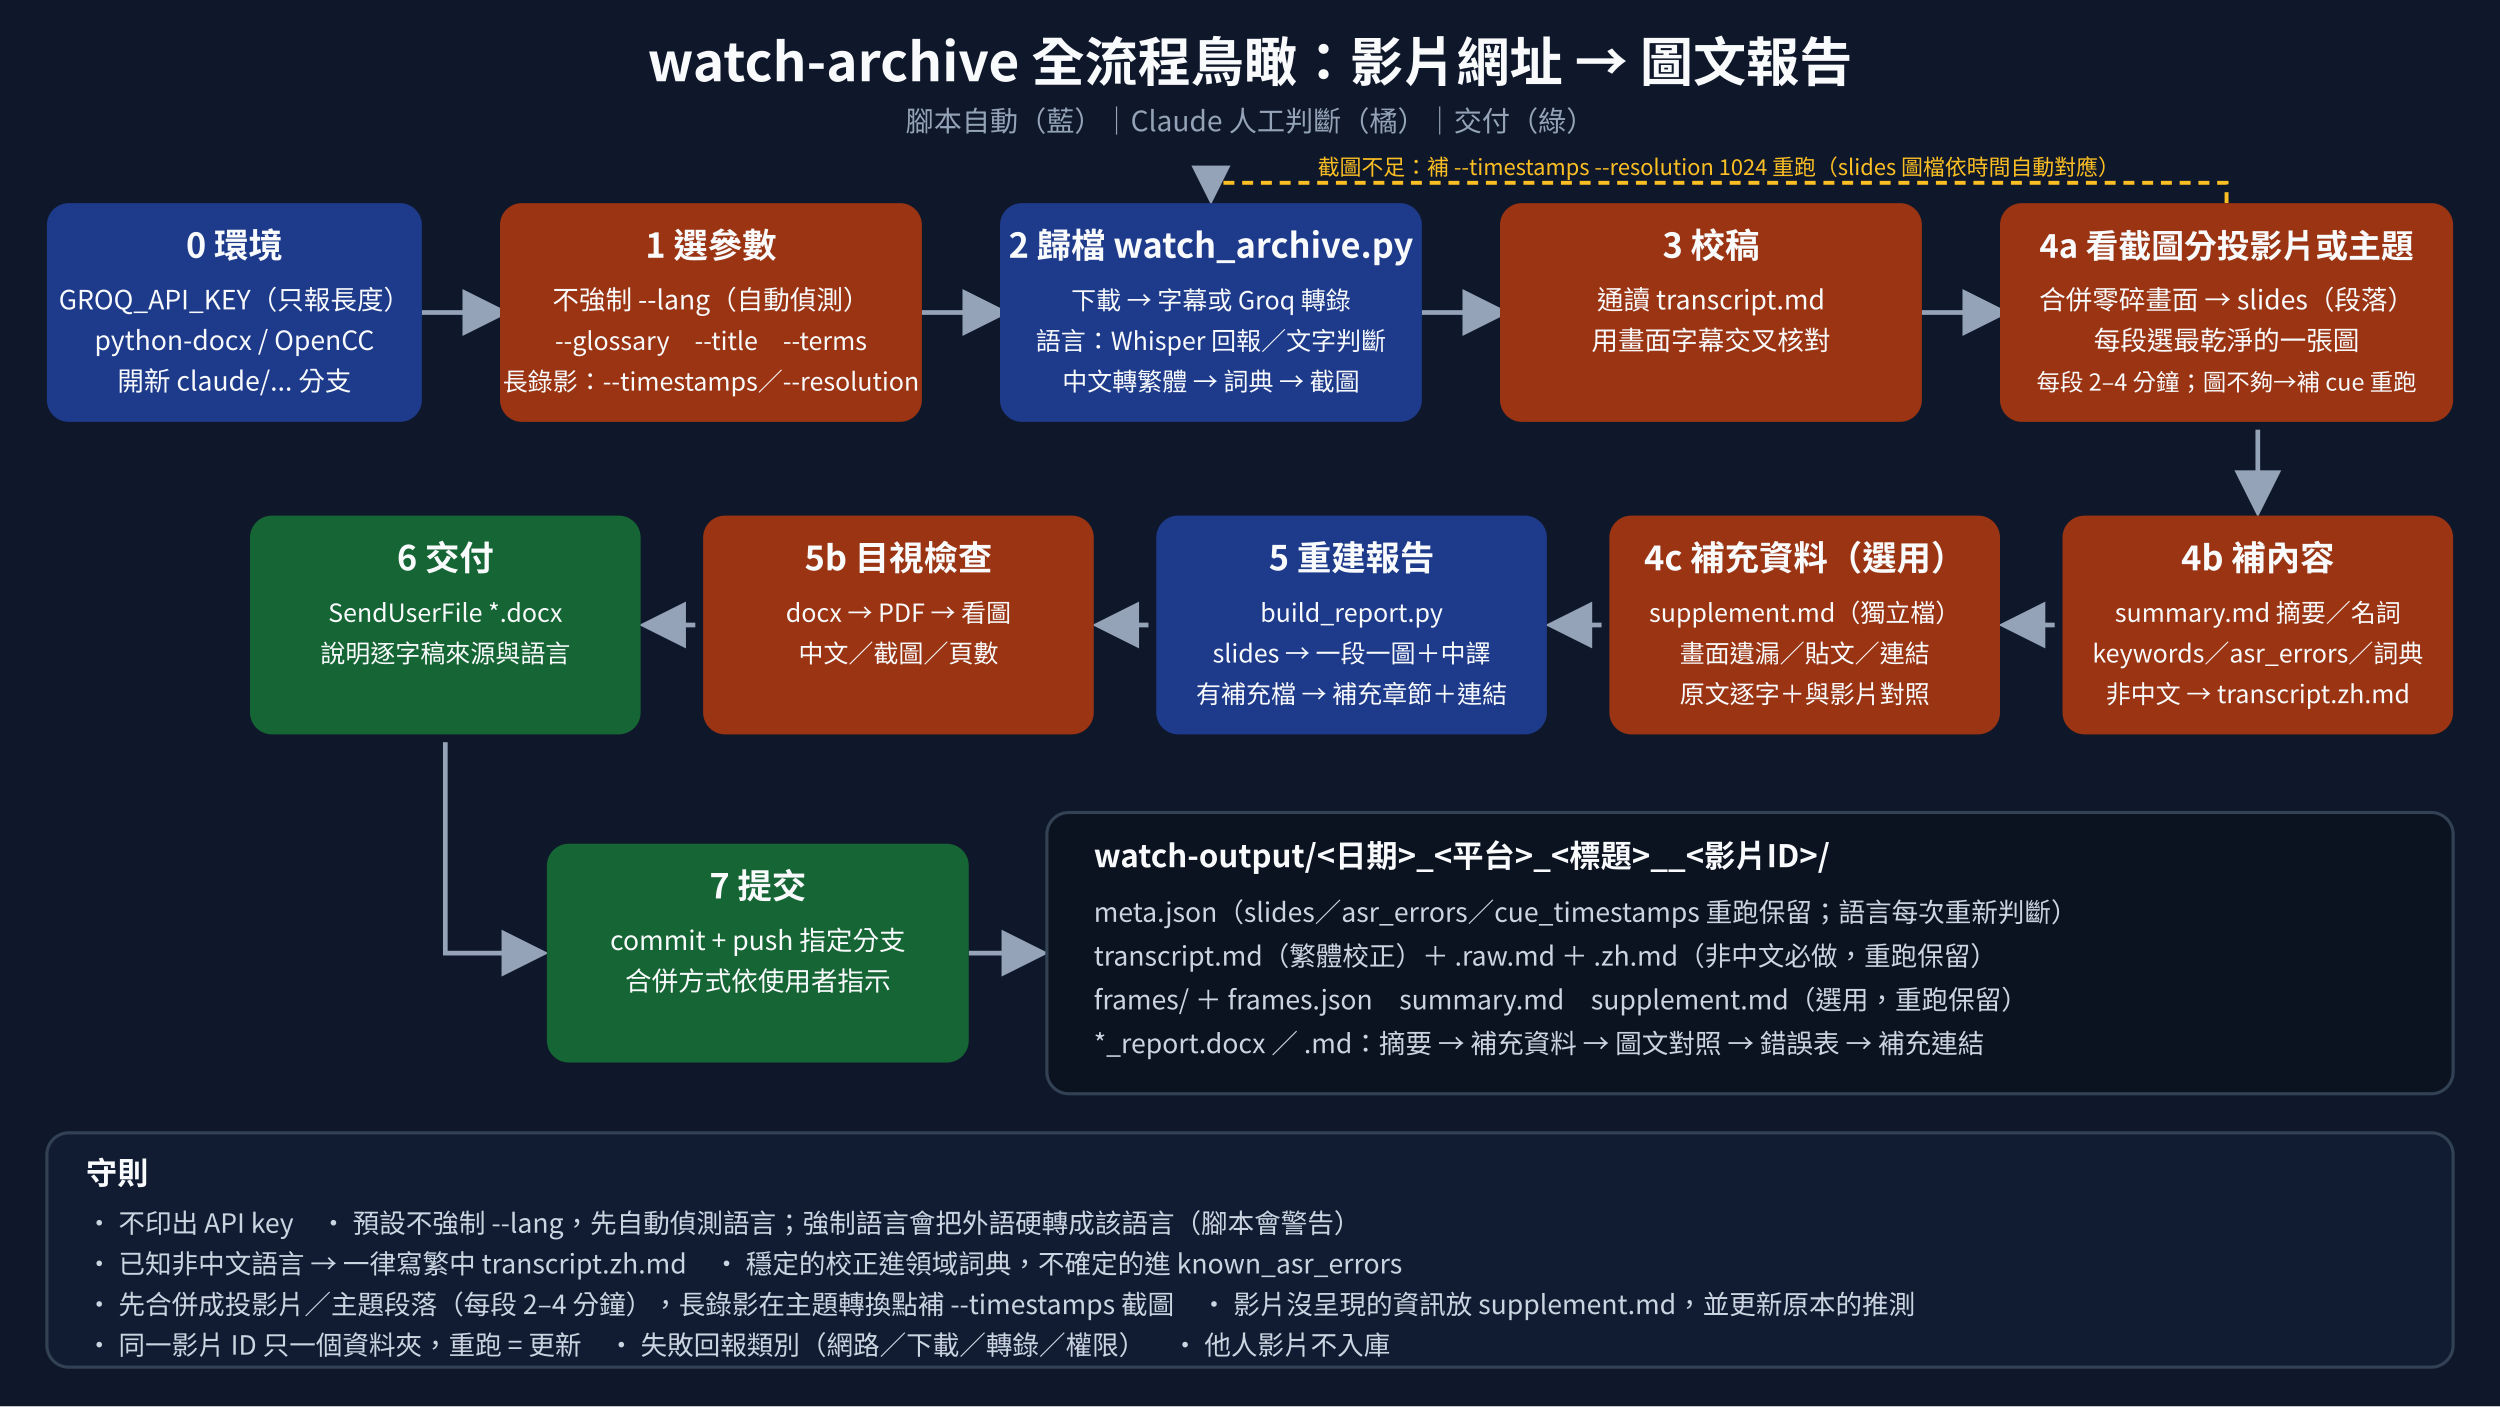
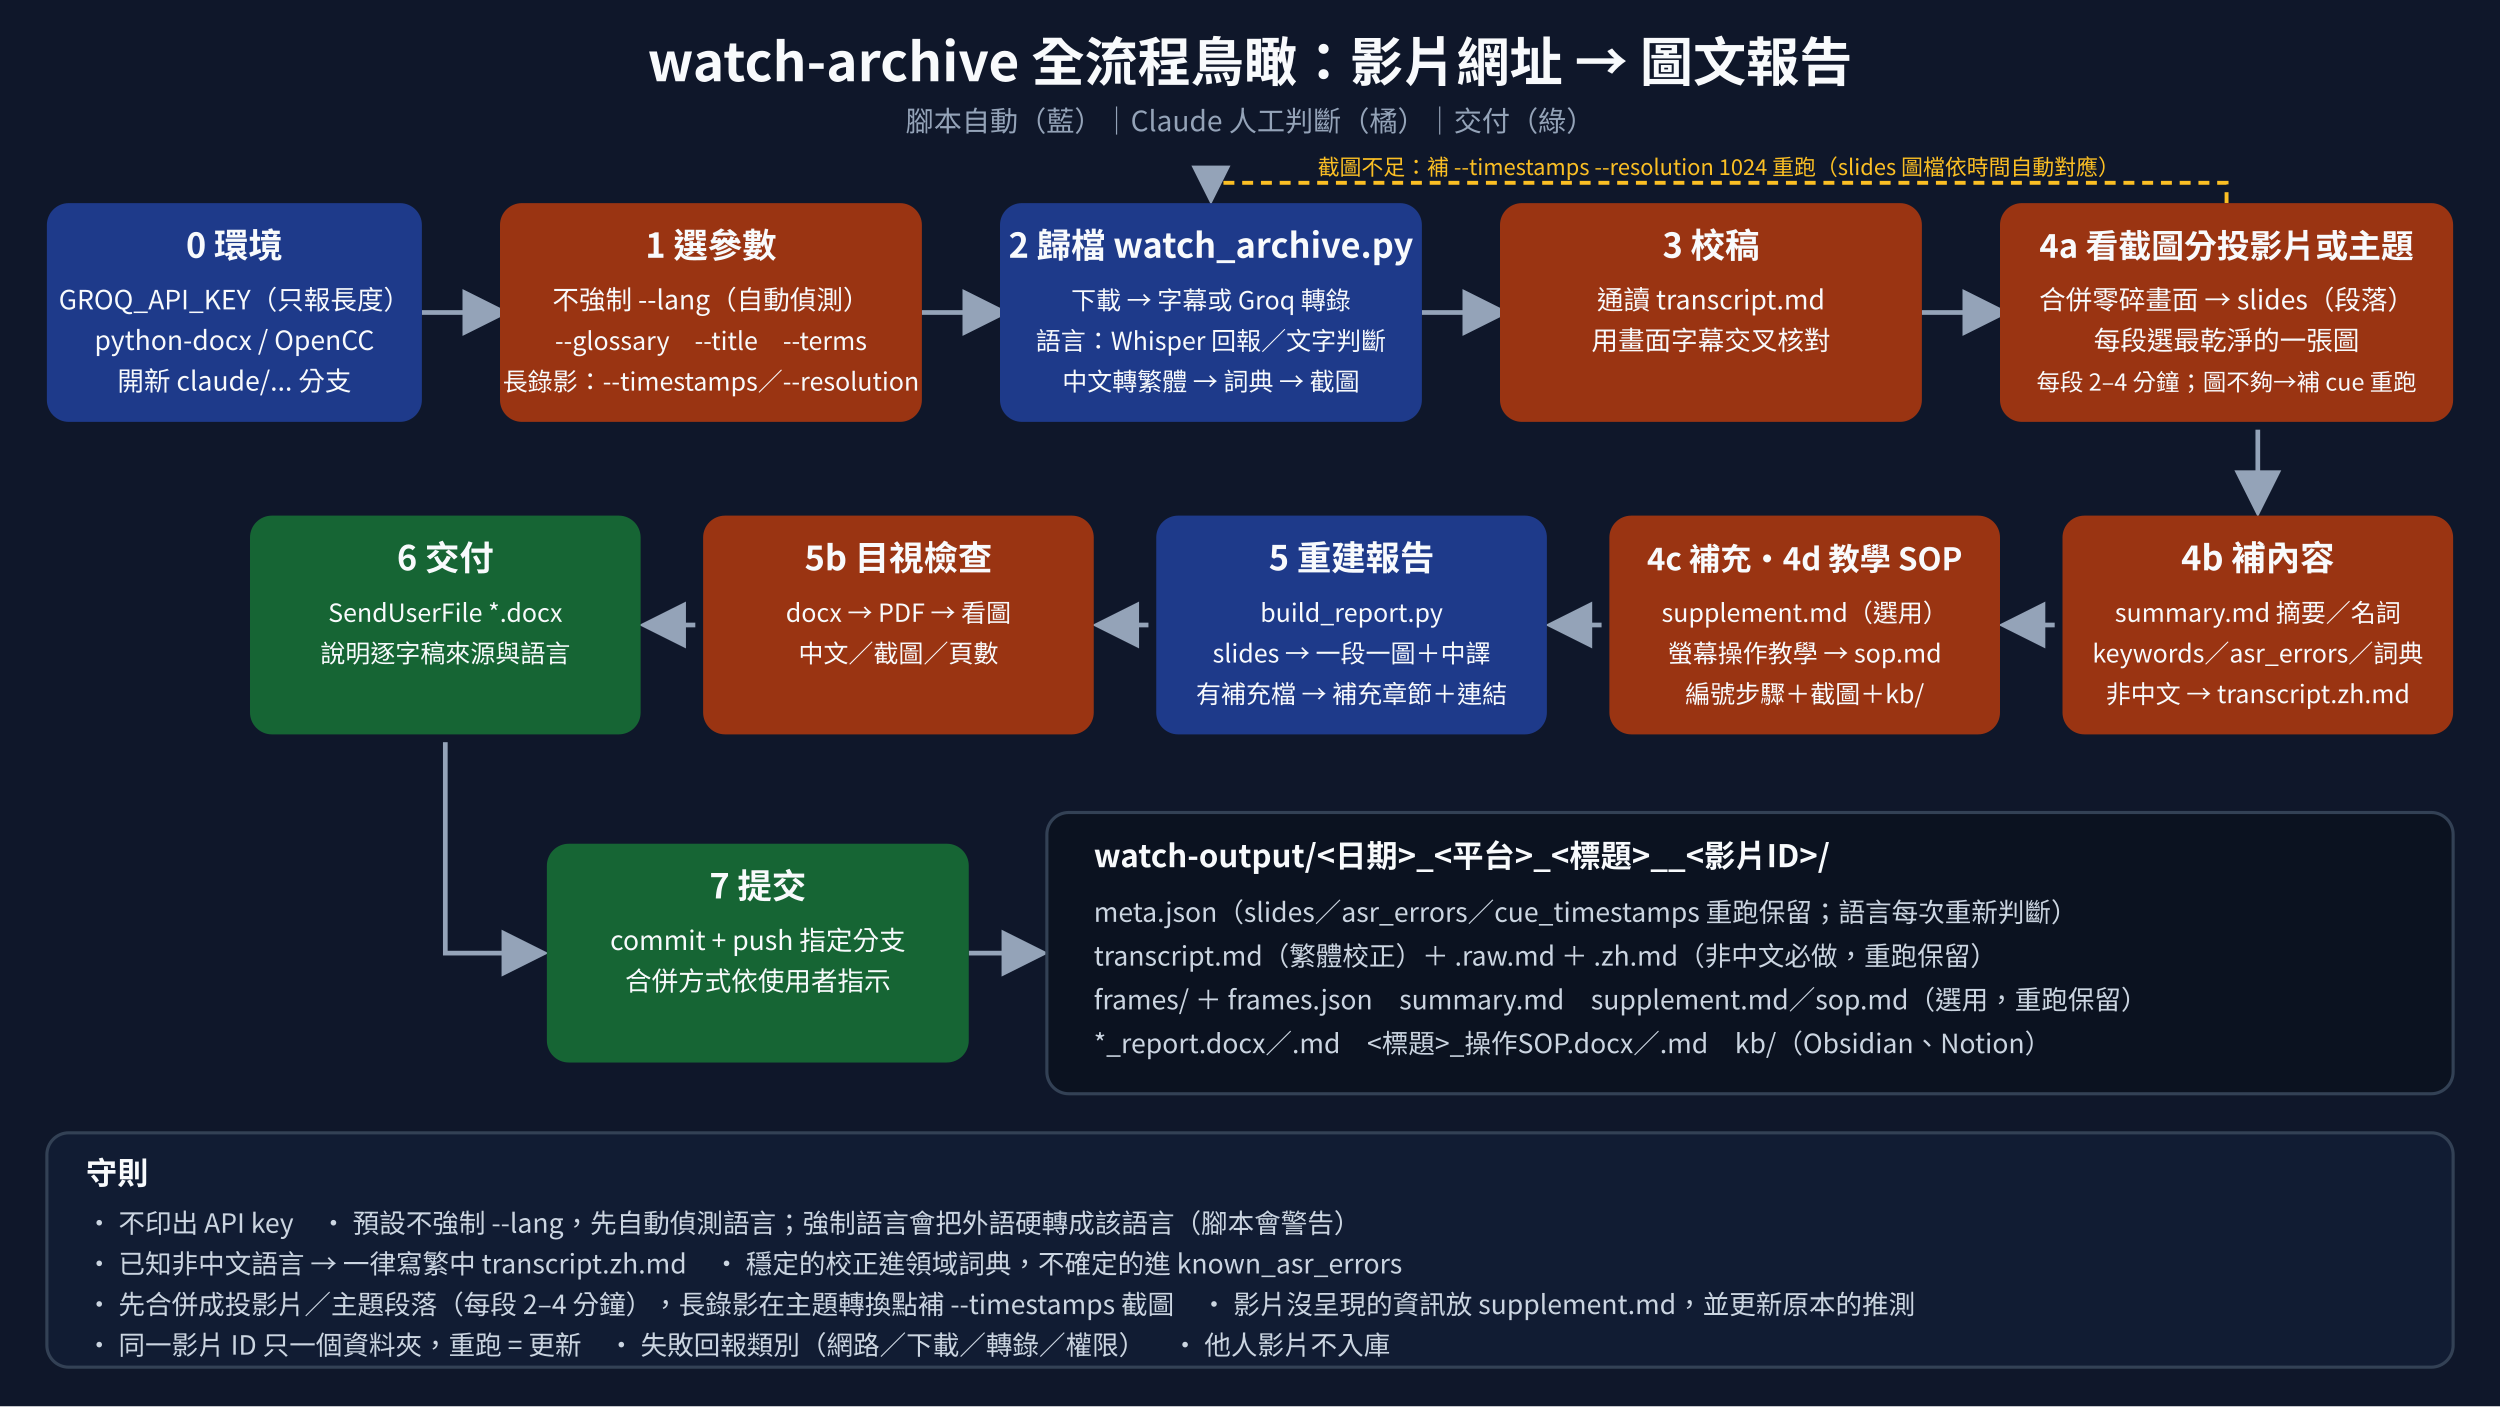
<svg xmlns="http://www.w3.org/2000/svg" viewBox="0 0 1600 900" width="1600" height="900" font-family="'WenQuanYi Zen Hei','Noto Sans CJK TC','Microsoft JhengHei',sans-serif">
  <rect width="1600" height="900" fill="#0f172a" />
  <text x="800" y="52" text-anchor="middle" font-size="34" font-weight="bold" fill="#f8fafc">watch-archive 全流程鳥瞰：影片網址 → 圖文報告</text>
  <text x="800" y="84" text-anchor="middle" font-size="18" fill="#94a3b8">腳本自動（藍）｜Claude 人工判斷（橘）｜交付（綠）</text>
  <defs>
    <marker id="a" markerWidth="10" markerHeight="10" refX="8" refY="5" orient="auto">
      <path d="M0,0 L10,5 L0,10 z" fill="#94a3b8" />
    </marker>
  </defs>
  <g stroke="#94a3b8" stroke-width="3" fill="none" marker-end="url(#a)">
    <path d="M270,200 H320" />
    <path d="M590,200 H640" />
    <path d="M910,200 H960" />
    <path d="M1230,200 H1280" />
    <path d="M1445,275 V325" />
    <path d="M1315,400 H1285" />
    <path d="M1025,400 H995" />
    <path d="M735,400 H705" />
    <path d="M445,400 H415" />
    <path d="M285,475 V610 H345" />
    <path d="M620,610 H665" />
  </g>
  <path d="M1425,130 V117 H775 V126" stroke="#fbbf24" stroke-width="2.5" stroke-dasharray="7 5" fill="none" marker-end="url(#a)" />
  <text x="1100" y="112" text-anchor="middle" font-size="14" fill="#fbbf24">截圖不足：補 --timestamps --resolution 1024 重跑（slides 圖檔依時間自動對應）</text>
  <g font-size="20" fill="#f8fafc">
    <rect x="30" y="130" width="240" height="140" rx="14" fill="#1e3a8a" />
    <text x="150" y="165" text-anchor="middle" font-weight="bold" font-size="22">0 環境</text>
    <text x="150" y="198" text-anchor="middle" font-size="17">GROQ_API_KEY（只報長度）</text>
    <text x="150" y="224" text-anchor="middle" font-size="17">python-docx / OpenCC</text>
    <text x="150" y="250" text-anchor="middle" font-size="17">開新 claude/... 分支</text>
    <rect x="320" y="130" width="270" height="140" rx="14" fill="#9a3412" />
    <text x="455" y="165" text-anchor="middle" font-weight="bold" font-size="22">1 選參數</text>
    <text x="455" y="198" text-anchor="middle" font-size="17">不強制 --lang（自動偵測）</text>
    <text x="455" y="224" text-anchor="middle" font-size="16">--glossary　--title　--terms</text>
    <text x="455" y="250" text-anchor="middle" font-size="16">長錄影：--timestamps／--resolution</text>
    <rect x="640" y="130" width="270" height="140" rx="14" fill="#1e3a8a" />
    <text x="775" y="165" text-anchor="middle" font-weight="bold" font-size="22">2 歸檔 watch_archive.py</text>
    <text x="775" y="198" text-anchor="middle" font-size="16">下載 → 字幕或 Groq 轉錄</text>
    <text x="775" y="224" text-anchor="middle" font-size="16">語言：Whisper 回報／文字判斷</text>
    <text x="775" y="250" text-anchor="middle" font-size="16">中文轉繁體 → 詞典 → 截圖</text>
    <rect x="960" y="130" width="270" height="140" rx="14" fill="#9a3412" />
    <text x="1095" y="165" text-anchor="middle" font-weight="bold" font-size="22">3 校稿</text>
    <text x="1095" y="198" text-anchor="middle" font-size="17">通讀 transcript.md</text>
    <text x="1095" y="224" text-anchor="middle" font-size="17">用畫面字幕交叉核對</text>
    <rect x="1280" y="130" width="290" height="140" rx="14" fill="#9a3412" />
    <text x="1425" y="165" text-anchor="middle" font-weight="bold" font-size="21">4a 看截圖分投影片或主題</text>
    <text x="1425" y="198" text-anchor="middle" font-size="17">合併零碎畫面 → slides（段落）</text>
    <text x="1425" y="224" text-anchor="middle" font-size="17">每段選最乾淨的一張圖</text>
    <text x="1425" y="250" text-anchor="middle" font-size="15">每段 2–4 分鐘；圖不夠→補 cue 重跑</text>
    <rect x="1320" y="330" width="250" height="140" rx="14" fill="#9a3412" />
    <text x="1445" y="365" text-anchor="middle" font-weight="bold" font-size="22">4b 補內容</text>
    <text x="1445" y="398" text-anchor="middle" font-size="16">summary.md 摘要／名詞</text>
    <text x="1445" y="424" text-anchor="middle" font-size="16">keywords／asr_errors／詞典</text>
    <text x="1445" y="450" text-anchor="middle" font-size="16">非中文 → transcript.zh.md</text>
    <rect x="1030" y="330" width="250" height="140" rx="14" fill="#9a3412" />
-     <text x="1155" y="365" text-anchor="middle" font-weight="bold" font-size="22">4c 補充資料（選用）</text>
-     <text x="1155" y="398" text-anchor="middle" font-size="16">supplement.md（獨立檔）</text>
-     <text x="1155" y="424" text-anchor="middle" font-size="16">畫面遺漏／貼文／連結</text>
-     <text x="1155" y="450" text-anchor="middle" font-size="16">原文逐字＋與影片對照</text>
+     <text x="1155" y="365" text-anchor="middle" font-weight="bold" font-size="20">4c 補充・4d 教學 SOP</text>
+     <text x="1155" y="398" text-anchor="middle" font-size="16">supplement.md（選用）</text>
+     <text x="1155" y="424" text-anchor="middle" font-size="16">螢幕操作教學 → sop.md</text>
+     <text x="1155" y="450" text-anchor="middle" font-size="16">編號步驟＋截圖＋kb/</text>
    <rect x="740" y="330" width="250" height="140" rx="14" fill="#1e3a8a" />
    <text x="865" y="365" text-anchor="middle" font-weight="bold" font-size="22">5 重建報告</text>
    <text x="865" y="398" text-anchor="middle" font-size="16">build_report.py</text>
    <text x="865" y="424" text-anchor="middle" font-size="16">slides → 一段一圖＋中譯</text>
    <text x="865" y="450" text-anchor="middle" font-size="16">有補充檔 → 補充章節＋連結</text>
    <rect x="450" y="330" width="250" height="140" rx="14" fill="#9a3412" />
    <text x="575" y="365" text-anchor="middle" font-weight="bold" font-size="22">5b 目視檢查</text>
    <text x="575" y="398" text-anchor="middle" font-size="16">docx → PDF → 看圖</text>
    <text x="575" y="424" text-anchor="middle" font-size="16">中文／截圖／頁數</text>
    <rect x="160" y="330" width="250" height="140" rx="14" fill="#166534" />
    <text x="285" y="365" text-anchor="middle" font-weight="bold" font-size="22">6 交付</text>
    <text x="285" y="398" text-anchor="middle" font-size="16">SendUserFile *.docx</text>
    <text x="285" y="424" text-anchor="middle" font-size="16">說明逐字稿來源與語言</text>
    <rect x="350" y="540" width="270" height="140" rx="14" fill="#166534" />
    <text x="485" y="575" text-anchor="middle" font-weight="bold" font-size="22">7 提交</text>
    <text x="485" y="608" text-anchor="middle" font-size="17">commit + push 指定分支</text>
    <text x="485" y="634" text-anchor="middle" font-size="17">合併方式依使用者指示</text>
  </g>
  <rect x="670" y="520" width="900" height="180" rx="14" fill="#0b1220" stroke="#334155" stroke-width="2" />
  <text x="700" y="555" font-size="20" font-weight="bold" fill="#f8fafc">watch-output/&lt;日期&gt;_&lt;平台&gt;_&lt;標題&gt;__&lt;影片ID&gt;/</text>
  <g font-size="17" fill="#cbd5e1">
    <text x="700" y="590">meta.json（slides／asr_errors／cue_timestamps 重跑保留；語言每次重新判斷）</text>
    <text x="700" y="618">transcript.md（繁體校正）＋ .raw.md ＋ .zh.md（非中文必做，重跑保留）</text>
-     <text x="700" y="646">frames/ ＋ frames.json　summary.md　supplement.md（選用，重跑保留）</text>
-     <text x="700" y="674">*_report.docx ／ .md：摘要 → 補充資料 → 圖文對照 → 錯誤表 → 補充連結</text>
+     <text x="700" y="646">frames/ ＋ frames.json　summary.md　supplement.md／sop.md（選用，重跑保留）</text>
+     <text x="700" y="674">*_report.docx／.md　&lt;標題&gt;_操作SOP.docx／.md　kb/（Obsidian、Notion）</text>
  </g>
  <rect x="30" y="725" width="1540" height="150" rx="14" fill="#111c33" stroke="#334155" stroke-width="2" />
  <text x="55" y="758" font-size="20" font-weight="bold" fill="#f8fafc">守則</text>
  <g font-size="17" fill="#cbd5e1">
    <text x="55" y="789">• 不印出 API key　• 預設不強制 --lang，先自動偵測語言；強制語言會把外語硬轉成該語言（腳本會警告）</text>
    <text x="55" y="815">• 已知非中文語言 → 一律寫繁中 transcript.zh.md　• 穩定的校正進領域詞典，不確定的進 known_asr_errors</text>
    <text x="55" y="841">• 先合併成投影片／主題段落（每段 2–4 分鐘），長錄影在主題轉換點補 --timestamps 截圖　• 影片沒呈現的資訊放 supplement.md，並更新原本的推測</text>
    <text x="55" y="867">• 同一影片 ID 只一個資料夾，重跑 = 更新　• 失敗回報類別（網路／下載／轉錄／權限）　• 他人影片不入庫</text>
  </g>
</svg>
